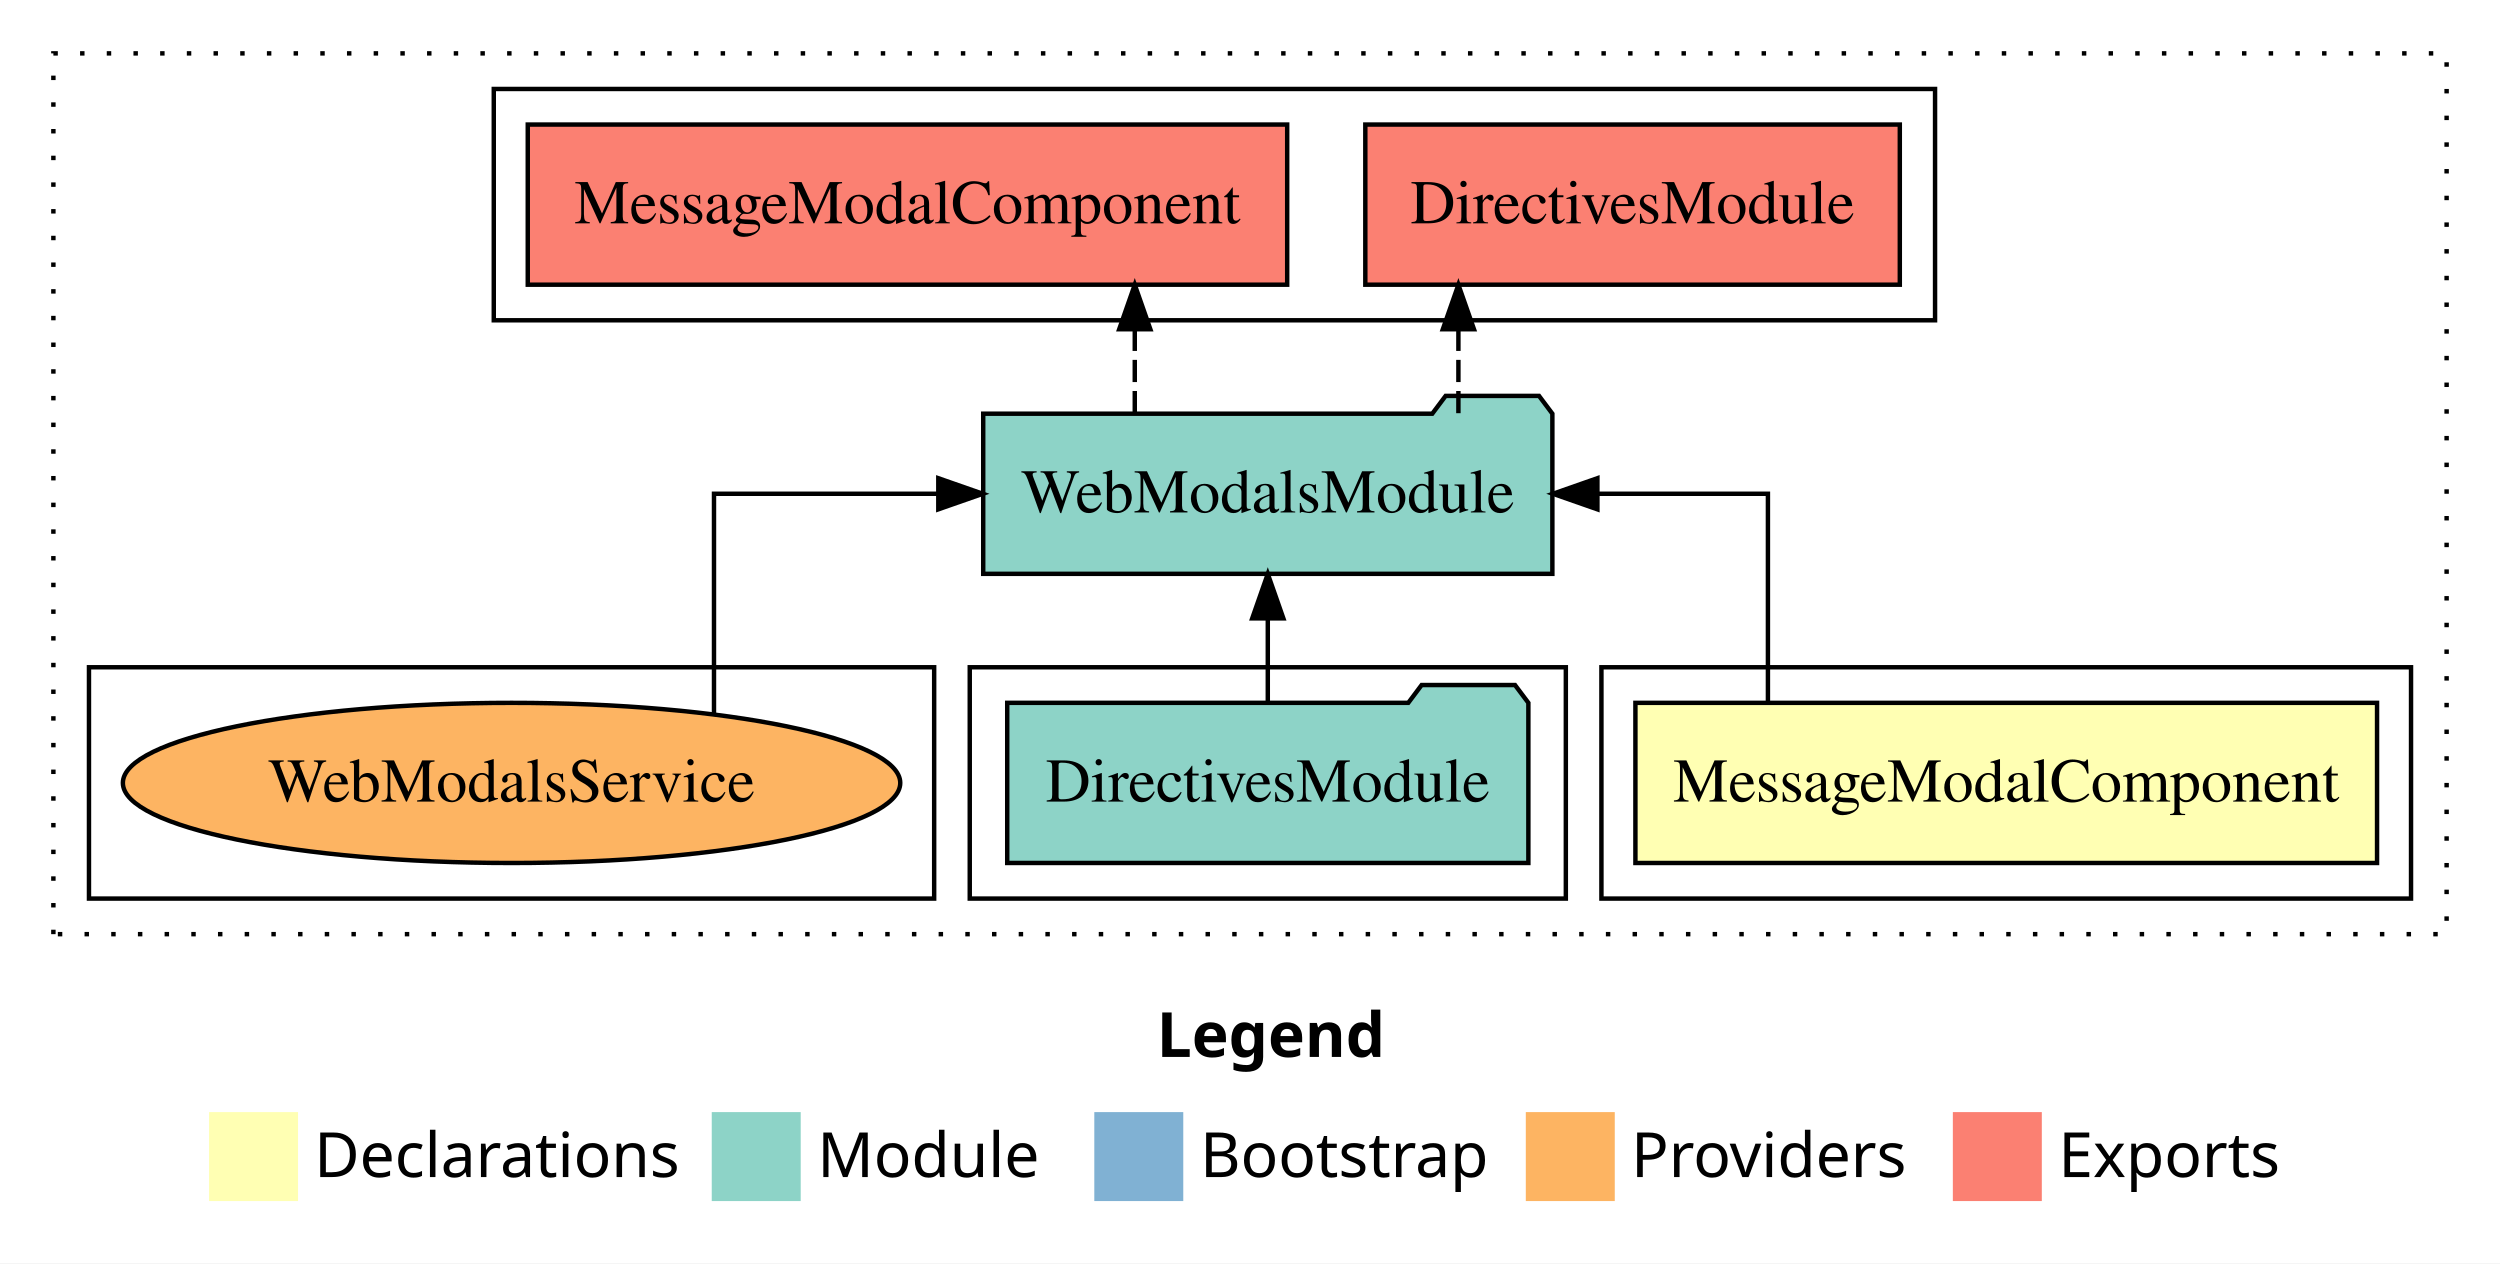
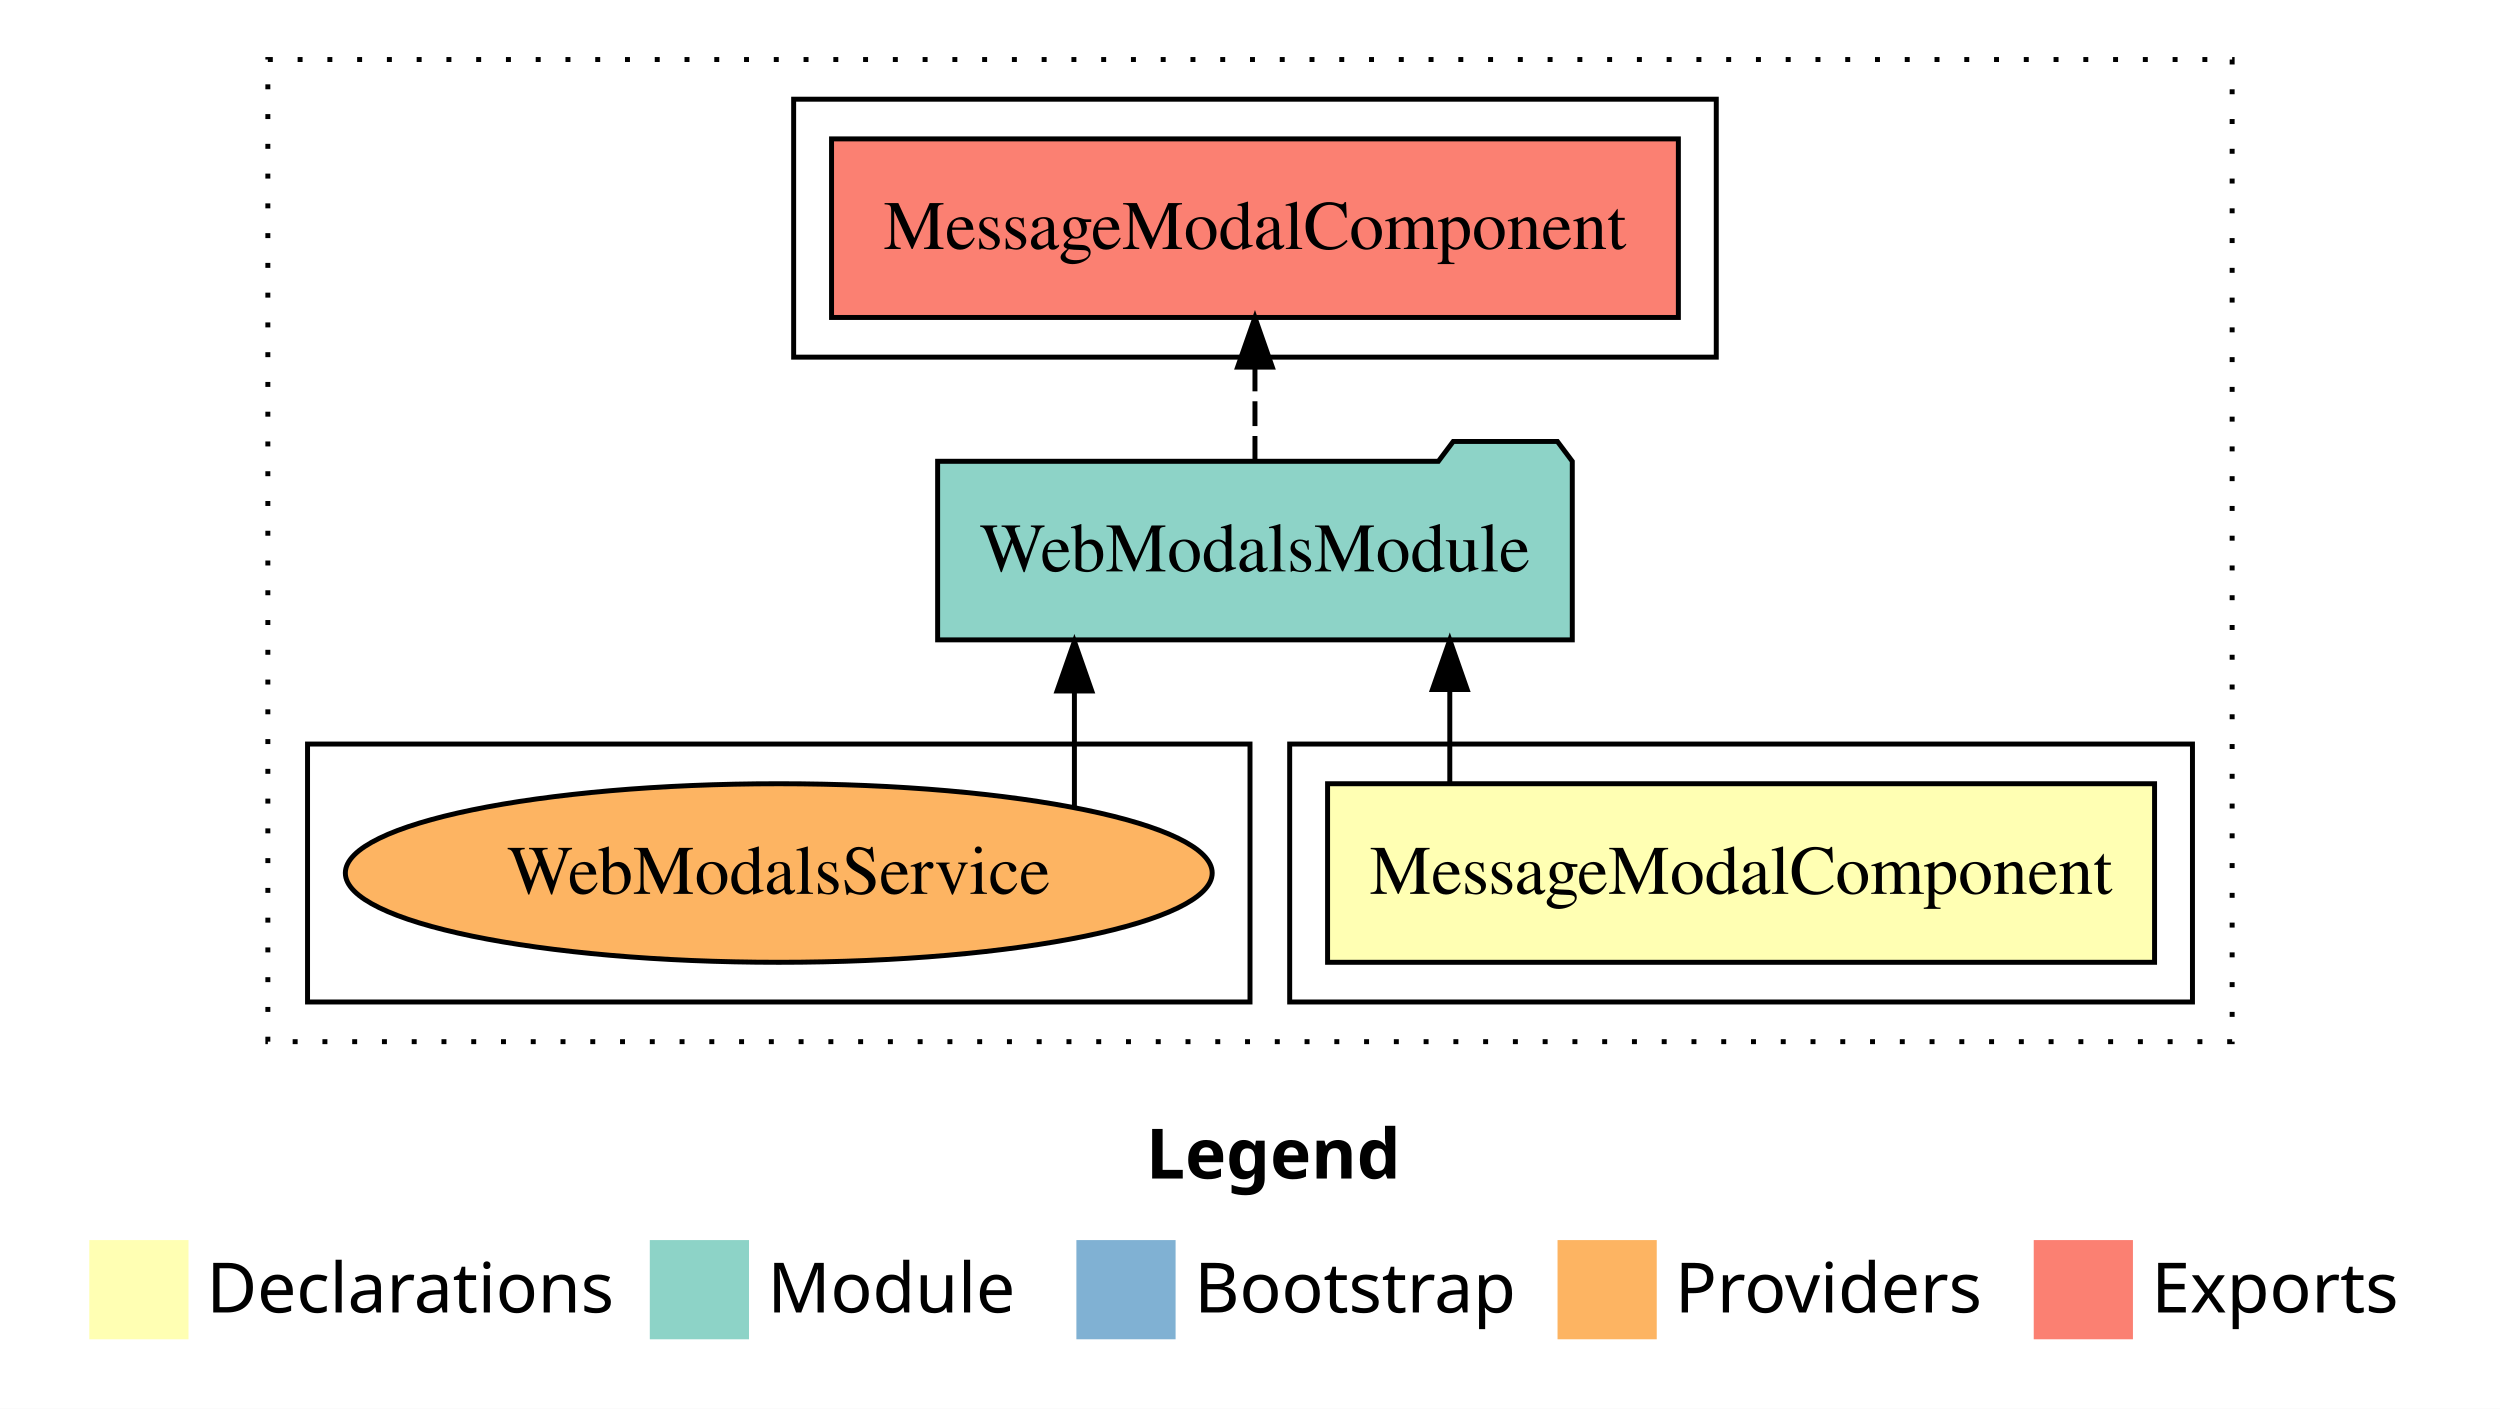
- <svg xmlns="http://www.w3.org/2000/svg" width="562pt" height="284pt" viewBox="0.00 0.00 562.00 284.00">
+ <svg xmlns="http://www.w3.org/2000/svg" width="504pt" height="284pt" viewBox="0.00 0.00 504.00 284.00">
  <g id="graph0" class="graph" transform="scale(1 1) rotate(0) translate(4 280)">
-     <polygon fill="#ffffff" stroke="transparent" points="-4,4 -4,-280 558,-280 558,4 -4,4" />
-     <text text-anchor="start" x="256.009" y="-42.4" font-family="sans-serif" font-weight="bold" font-size="14.00" fill="#000000">Legend</text>
-     <polygon fill="#ffffb3" stroke="transparent" points="43,-10 43,-30 63,-30 63,-10 43,-10" />
-     <text text-anchor="start" x="66.629" y="-15.4" font-family="sans-serif" font-size="14.00" fill="#000000">  Declarations</text>
-     <polygon fill="#8dd3c7" stroke="transparent" points="156,-10 156,-30 176,-30 176,-10 156,-10" />
-     <text text-anchor="start" x="179.725" y="-15.4" font-family="sans-serif" font-size="14.00" fill="#000000">  Module</text>
-     <polygon fill="#80b1d3" stroke="transparent" points="242,-10 242,-30 262,-30 262,-10 242,-10" />
-     <text text-anchor="start" x="265.781" y="-15.4" font-family="sans-serif" font-size="14.00" fill="#000000">  Bootstrap</text>
-     <polygon fill="#fdb462" stroke="transparent" points="339,-10 339,-30 359,-30 359,-10 339,-10" />
-     <text text-anchor="start" x="362.673" y="-15.4" font-family="sans-serif" font-size="14.00" fill="#000000">  Providers</text>
-     <polygon fill="#fb8072" stroke="transparent" points="435,-10 435,-30 455,-30 455,-10 435,-10" />
-     <text text-anchor="start" x="458.726" y="-15.4" font-family="sans-serif" font-size="14.00" fill="#000000">  Exports</text>
+     <polygon fill="#ffffff" stroke="transparent" points="-4,4 -4,-280 500,-280 500,4 -4,4" />
+     <text text-anchor="start" x="227.009" y="-42.4" font-family="sans-serif" font-weight="bold" font-size="14.00" fill="#000000">Legend</text>
+     <polygon fill="#ffffb3" stroke="transparent" points="14,-10 14,-30 34,-30 34,-10 14,-10" />
+     <text text-anchor="start" x="37.629" y="-15.4" font-family="sans-serif" font-size="14.00" fill="#000000">  Declarations</text>
+     <polygon fill="#8dd3c7" stroke="transparent" points="127,-10 127,-30 147,-30 147,-10 127,-10" />
+     <text text-anchor="start" x="150.725" y="-15.4" font-family="sans-serif" font-size="14.00" fill="#000000">  Module</text>
+     <polygon fill="#80b1d3" stroke="transparent" points="213,-10 213,-30 233,-30 233,-10 213,-10" />
+     <text text-anchor="start" x="236.781" y="-15.4" font-family="sans-serif" font-size="14.00" fill="#000000">  Bootstrap</text>
+     <polygon fill="#fdb462" stroke="transparent" points="310,-10 310,-30 330,-30 330,-10 310,-10" />
+     <text text-anchor="start" x="333.673" y="-15.4" font-family="sans-serif" font-size="14.00" fill="#000000">  Providers</text>
+     <polygon fill="#fb8072" stroke="transparent" points="406,-10 406,-30 426,-30 426,-10 406,-10" />
+     <text text-anchor="start" x="429.726" y="-15.4" font-family="sans-serif" font-size="14.00" fill="#000000">  Exports</text>
    <g id="clust1" class="cluster">
-       <polygon fill="none" stroke="#000000" stroke-dasharray="1,5" points="8,-70 8,-268 546,-268 546,-70 8,-70" />
+       <polygon fill="none" stroke="#000000" stroke-dasharray="1,5" points="50,-70 50,-268 446,-268 446,-70 50,-70" />
    </g>
    <g id="clust2" class="cluster">
-       <polygon fill="none" stroke="#000000" points="356,-78 356,-130 538,-130 538,-78 356,-78" />
-     </g>
-     <g id="clust4" class="cluster">
-       <polygon fill="none" stroke="#000000" points="214,-78 214,-130 348,-130 348,-78 214,-78" />
+       <polygon fill="none" stroke="#000000" points="256,-78 256,-130 438,-130 438,-78 256,-78" />
    </g>
    <g id="clust5" class="cluster">
-       <polygon fill="none" stroke="#000000" points="107,-208 107,-260 431,-260 431,-208 107,-208" />
+       <polygon fill="none" stroke="#000000" points="156,-208 156,-260 342,-260 342,-208 156,-208" />
    </g>
    <g id="clust7" class="cluster">
-       <polygon fill="none" stroke="#000000" points="16,-78 16,-130 206,-130 206,-78 16,-78" />
+       <polygon fill="none" stroke="#000000" points="58,-78 58,-130 248,-130 248,-78 58,-78" />
    </g>
    <g id="node1" class="node">
-       <polygon fill="#ffffb3" stroke="#000000" points="530.36,-122 363.64,-122 363.64,-86 530.36,-86 530.36,-122" />
-       <text text-anchor="middle" x="447" y="-99.8" font-family="Times,serif" font-size="14.00" fill="#000000">MessageModalComponent</text>
+       <polygon fill="#ffffb3" stroke="#000000" points="430.36,-122 263.64,-122 263.64,-86 430.36,-86 430.36,-122" />
+       <text text-anchor="middle" x="347" y="-99.8" font-family="Times,serif" font-size="14.00" fill="#000000">MessageModalComponent</text>
    </g>
    <g id="node2" class="node">
-       <polygon fill="#8dd3c7" stroke="#000000" points="344.973,-187 341.973,-191 320.973,-191 317.973,-187 217.027,-187 217.027,-151 344.973,-151 344.973,-187" />
-       <text text-anchor="middle" x="281" y="-164.8" font-family="Times,serif" font-size="14.00" fill="#000000">WebModalsModule</text>
+       <polygon fill="#8dd3c7" stroke="#000000" points="312.973,-187 309.973,-191 288.973,-191 285.973,-187 185.027,-187 185.027,-151 312.973,-151 312.973,-187" />
+       <text text-anchor="middle" x="249" y="-164.8" font-family="Times,serif" font-size="14.00" fill="#000000">WebModalsModule</text>
    </g>
    <g id="edge1" class="edge">
-       <path fill="none" stroke="#000000" d="M393.429,-122.106C393.429,-141.339 393.429,-169 393.429,-169 393.429,-169 355.097,-169 355.097,-169" />
-       <polygon fill="#000000" stroke="#000000" points="355.097,-165.5 345.097,-169 355.097,-172.5 355.097,-165.5" />
+       <path fill="none" stroke="#000000" d="M288.278,-122.106C288.278,-122.106 288.278,-140.991 288.278,-140.991" />
+       <polygon fill="#000000" stroke="#000000" points="284.779,-140.991 288.278,-150.991 291.779,-140.991 284.779,-140.991" />
+     </g>
+     <g id="node3" class="node">
+       <polygon fill="#fb8072" stroke="#000000" points="334.36,-252 163.64,-252 163.64,-216 334.36,-216 334.36,-252" />
+       <text text-anchor="middle" x="249" y="-229.8" font-family="Times,serif" font-size="14.00" fill="#000000">MessageModalComponent </text>
+     </g>
+     <g id="edge2" class="edge">
+       <path fill="none" stroke="#000000" stroke-dasharray="5,2" d="M249,-187.106C249,-187.106 249,-205.991 249,-205.991" />
+       <polygon fill="#000000" stroke="#000000" points="245.5,-205.991 249,-215.991 252.5,-205.991 245.5,-205.991" />
    </g>
    <g id="node4" class="node">
-       <polygon fill="#fb8072" stroke="#000000" points="423.078,-252 302.922,-252 302.922,-216 423.078,-216 423.078,-252" />
-       <text text-anchor="middle" x="363" y="-229.8" font-family="Times,serif" font-size="14.00" fill="#000000">DirectivesModule </text>
+       <ellipse fill="#fdb462" stroke="#000000" cx="153" cy="-104" rx="87.379" ry="18" />
+       <text text-anchor="middle" x="153" y="-99.8" font-family="Times,serif" font-size="14.00" fill="#000000">WebModalsService</text>
    </g>
    <g id="edge3" class="edge">
-       <path fill="none" stroke="#000000" stroke-dasharray="5,2" d="M323.849,-187.106C323.849,-187.106 323.849,-205.991 323.849,-205.991" />
-       <polygon fill="#000000" stroke="#000000" points="320.349,-205.991 323.849,-215.991 327.349,-205.991 320.349,-205.991" />
-     </g>
-     <g id="node5" class="node">
-       <polygon fill="#fb8072" stroke="#000000" points="285.36,-252 114.64,-252 114.64,-216 285.36,-216 285.36,-252" />
-       <text text-anchor="middle" x="200" y="-229.8" font-family="Times,serif" font-size="14.00" fill="#000000">MessageModalComponent </text>
-     </g>
-     <g id="edge4" class="edge">
-       <path fill="none" stroke="#000000" stroke-dasharray="5,2" d="M251.097,-187.106C251.097,-187.106 251.097,-205.991 251.097,-205.991" />
-       <polygon fill="#000000" stroke="#000000" points="247.597,-205.991 251.097,-215.991 254.597,-205.991 247.597,-205.991" />
-     </g>
-     <g id="node3" class="node">
-       <polygon fill="#8dd3c7" stroke="#000000" points="339.577,-122 336.577,-126 315.577,-126 312.577,-122 222.423,-122 222.423,-86 339.577,-86 339.577,-122" />
-       <text text-anchor="middle" x="281" y="-99.8" font-family="Times,serif" font-size="14.00" fill="#000000">DirectivesModule</text>
-     </g>
-     <g id="edge2" class="edge">
-       <path fill="none" stroke="#000000" d="M281,-122.106C281,-122.106 281,-140.991 281,-140.991" />
-       <polygon fill="#000000" stroke="#000000" points="277.5,-140.991 281,-150.991 284.5,-140.991 277.5,-140.991" />
-     </g>
-     <g id="node6" class="node">
-       <ellipse fill="#fdb462" stroke="#000000" cx="111" cy="-104" rx="87.379" ry="18" />
-       <text text-anchor="middle" x="111" y="-99.8" font-family="Times,serif" font-size="14.00" fill="#000000">WebModalsService</text>
-     </g>
-     <g id="edge5" class="edge">
-       <path fill="none" stroke="#000000" d="M156.505,-119.404C156.505,-138.625 156.505,-169 156.505,-169 156.505,-169 206.929,-169 206.929,-169" />
-       <polygon fill="#000000" stroke="#000000" points="206.929,-172.5 216.929,-169 206.929,-165.5 206.929,-172.5" />
+       <path fill="none" stroke="#000000" d="M212.601,-117.154C212.601,-117.154 212.601,-140.694 212.601,-140.694" />
+       <polygon fill="#000000" stroke="#000000" points="209.101,-140.694 212.601,-150.694 216.101,-140.694 209.101,-140.694" />
    </g>
  </g>
</svg>
